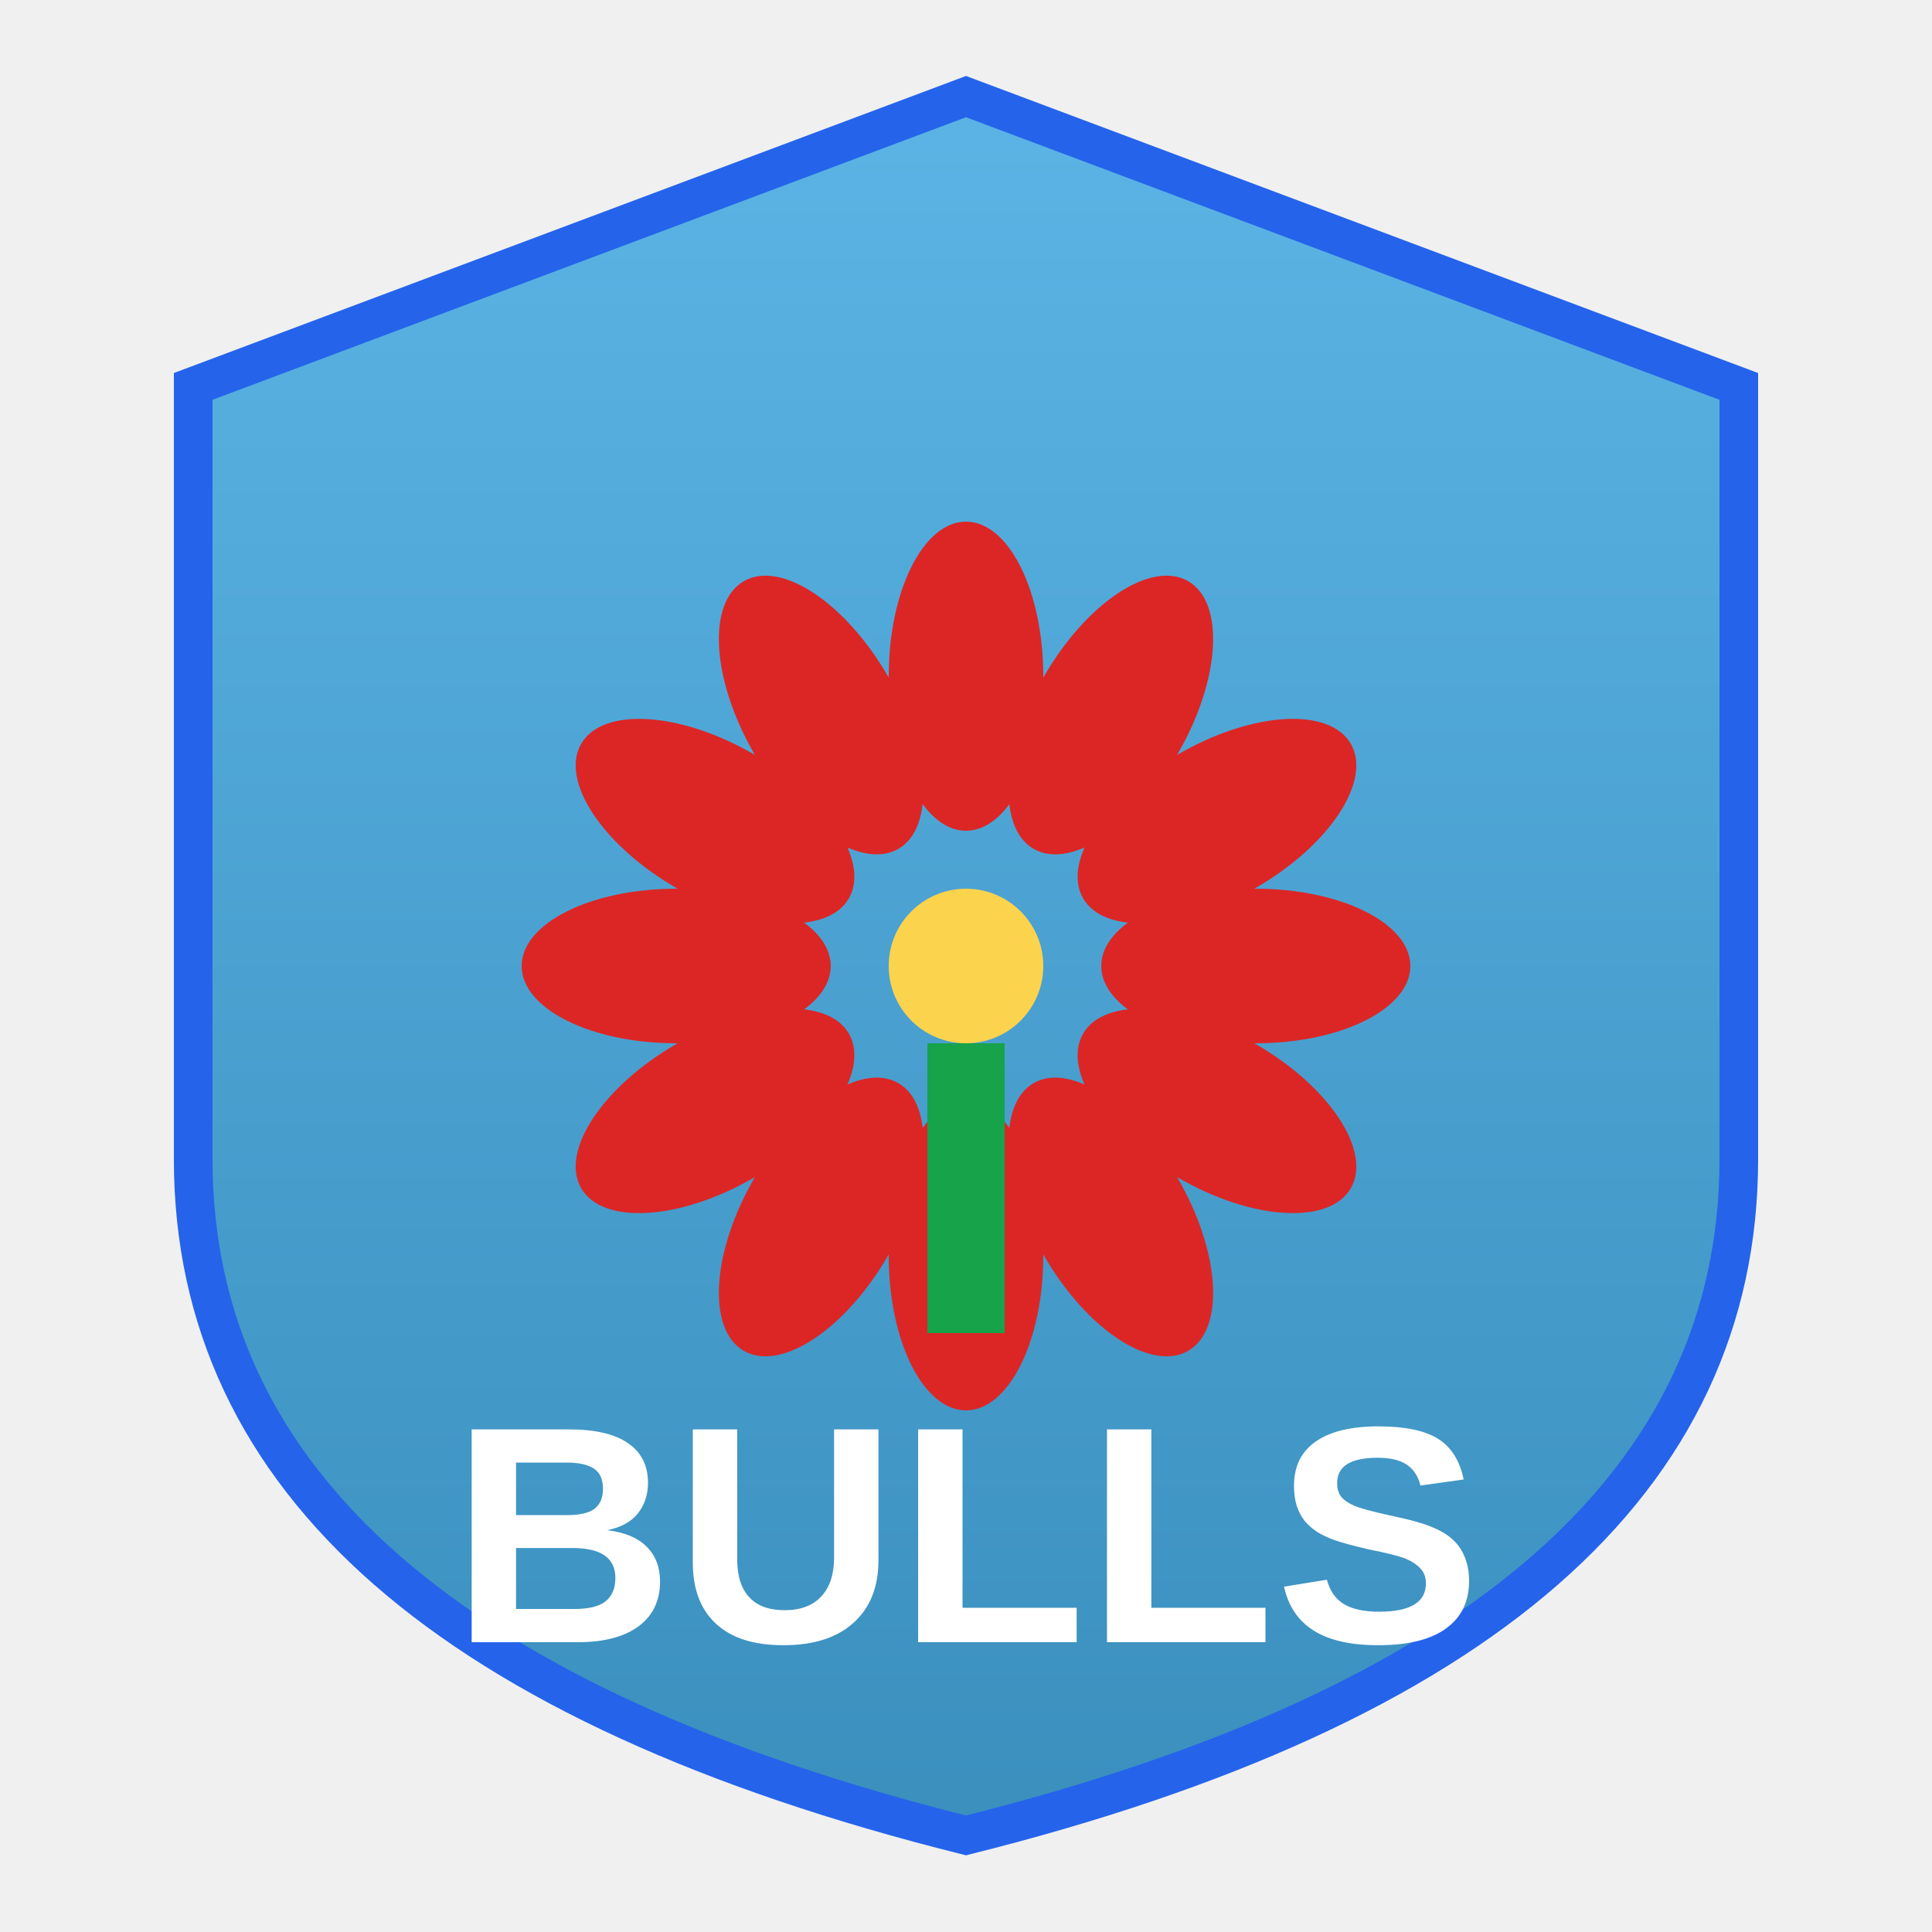
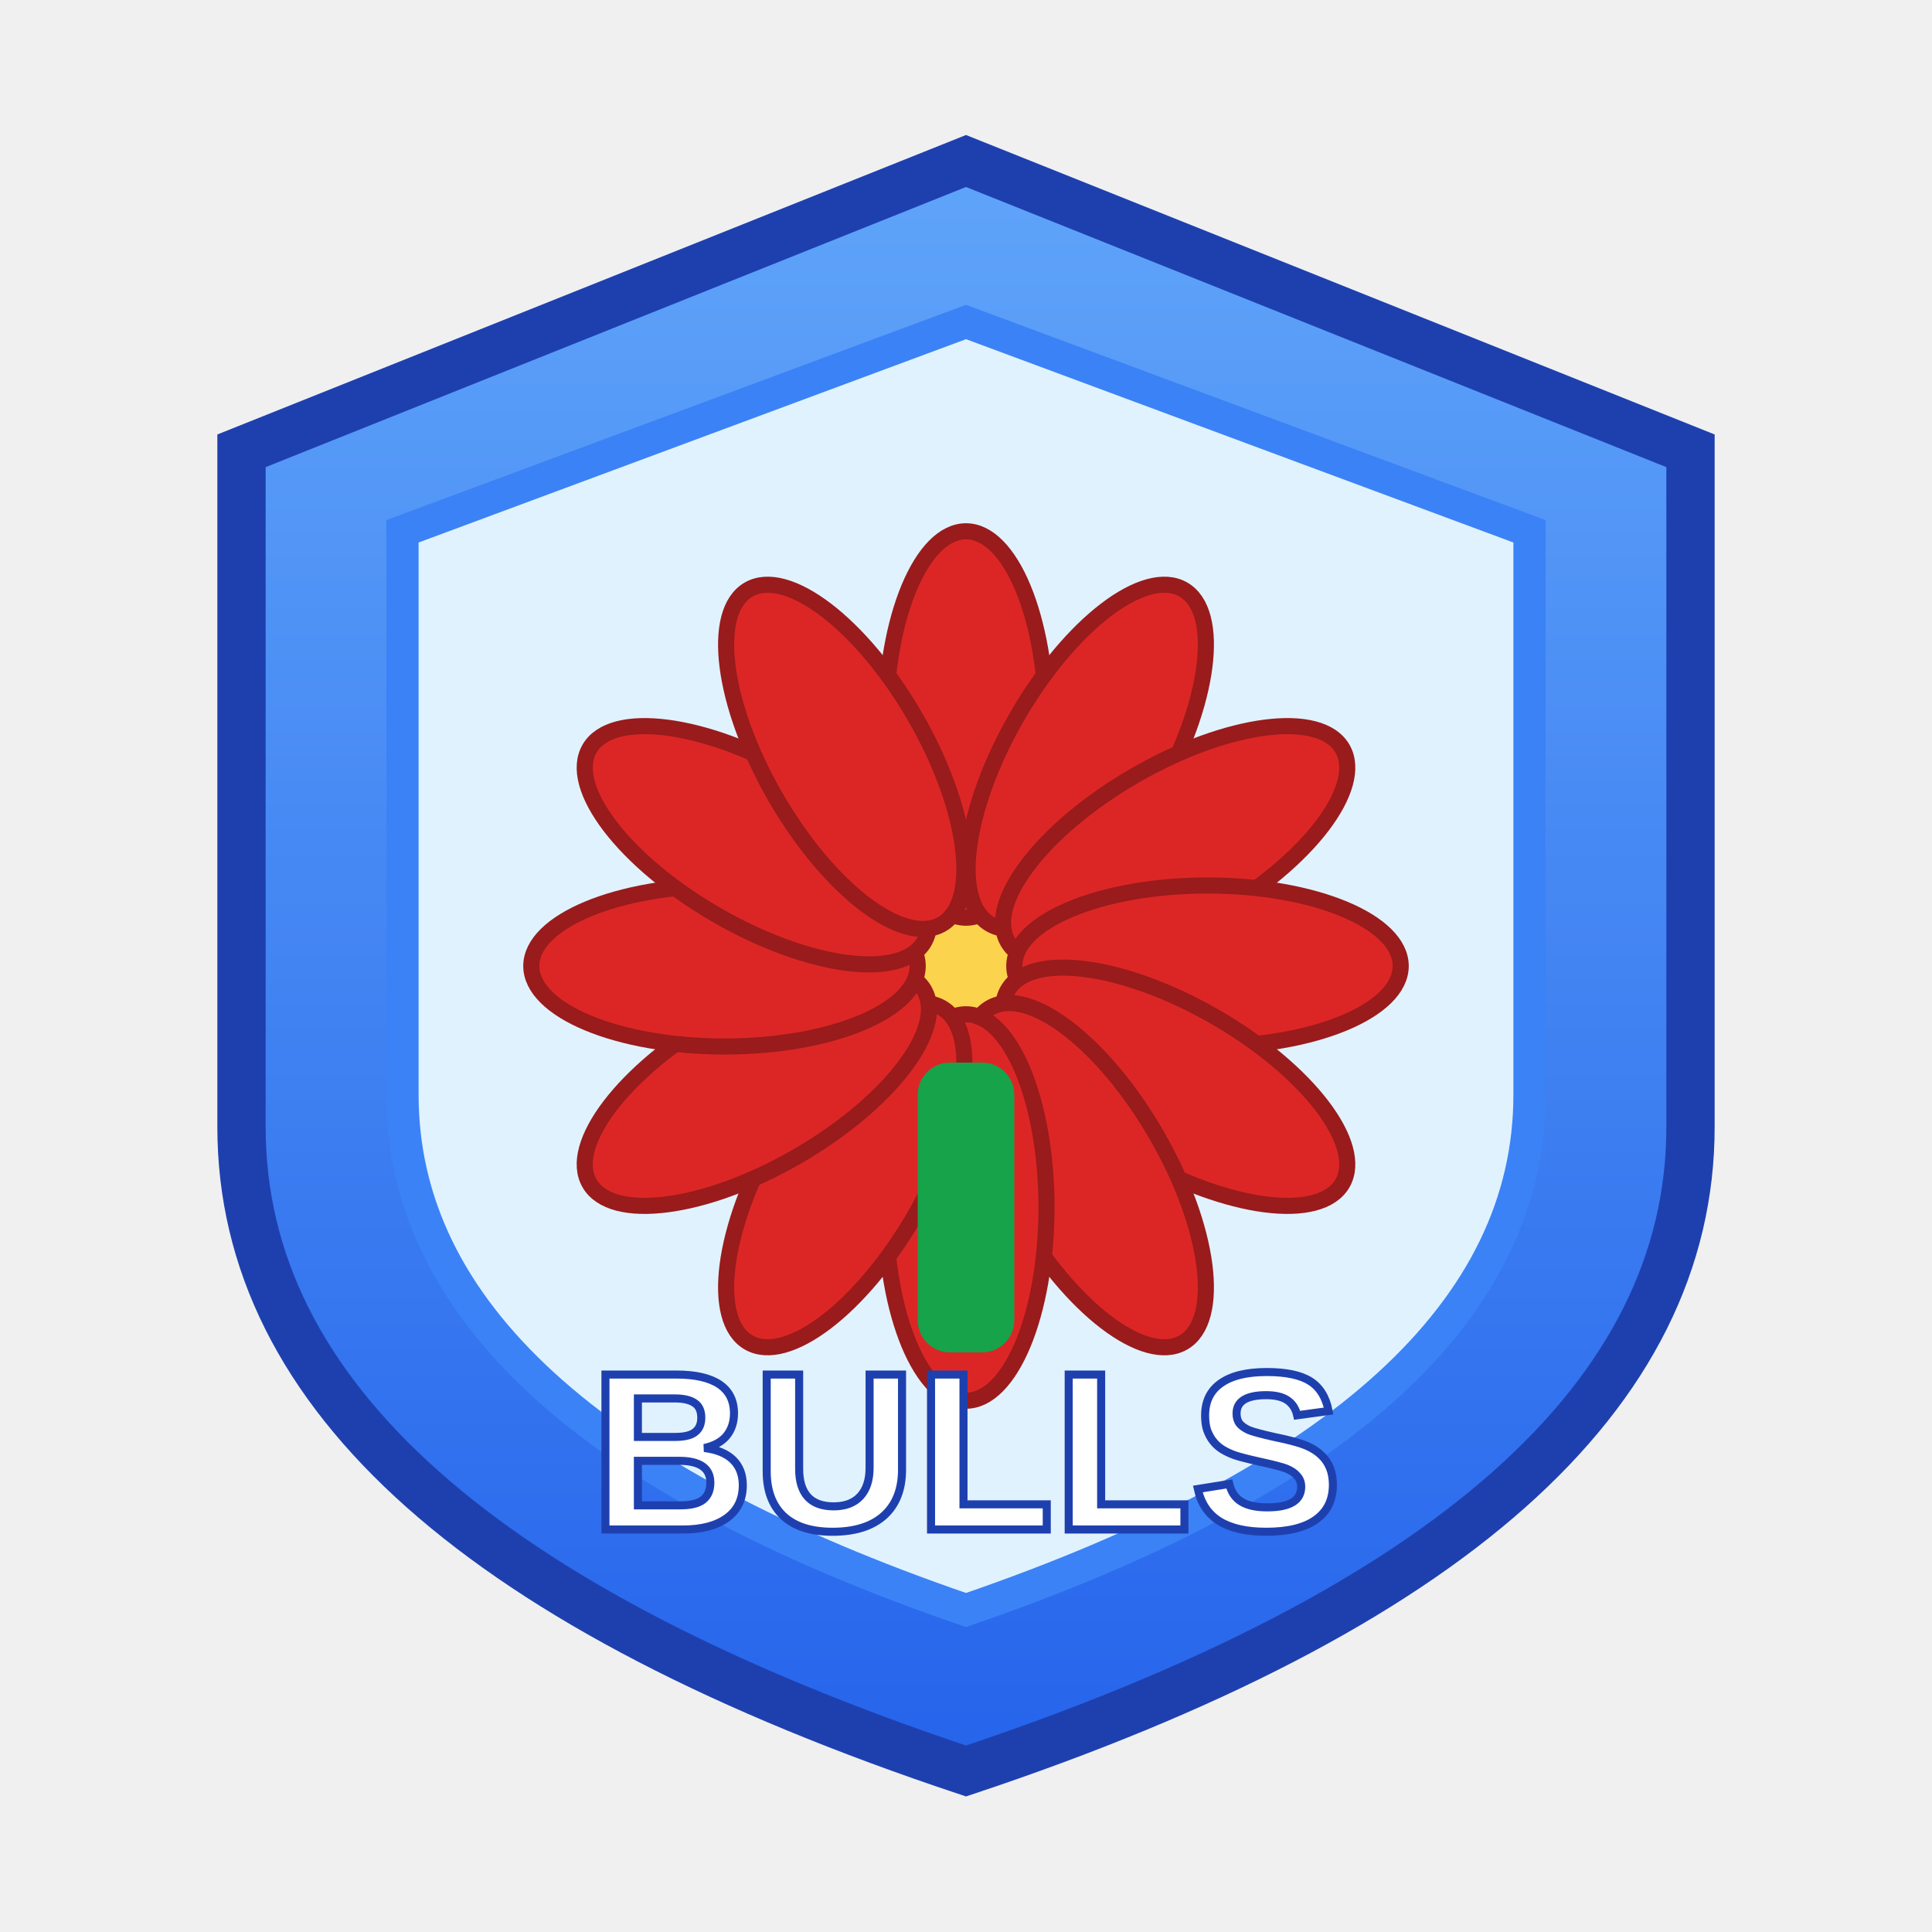
- <svg xmlns="http://www.w3.org/2000/svg" viewBox="0 0 100 100">
+ <svg xmlns="http://www.w3.org/2000/svg" viewBox="0 0 120 120">
  <defs>
-     <linearGradient id="blueGrad" x1="0%" y1="0%" x2="0%" y2="100%">
-       <stop offset="0%" style="stop-color:#5BB4E5;stop-opacity:1" />
-       <stop offset="100%" style="stop-color:#3A8FBD;stop-opacity:1" />
+     <linearGradient id="blueShield" x1="0%" y1="0%" x2="0%" y2="100%">
+       <stop offset="0%" style="stop-color:#60A5FA;stop-opacity:1" />
+       <stop offset="100%" style="stop-color:#2563EB;stop-opacity:1" />
    </linearGradient>
  </defs>
-   <path d="M 50 5 L 90 20 L 90 60 Q 90 85 50 95 Q 10 85 10 60 L 10 20 Z" fill="url(#blueGrad)" stroke="#2563EB" stroke-width="2" />
-   <circle cx="50" cy="50" r="4" fill="#FCD34D" />
-   <g fill="#DC2626">
-     <ellipse cx="50" cy="35" rx="4" ry="8" transform="rotate(0 50 50)" />
-     <ellipse cx="50" cy="35" rx="4" ry="8" transform="rotate(30 50 50)" />
-     <ellipse cx="50" cy="35" rx="4" ry="8" transform="rotate(60 50 50)" />
-     <ellipse cx="50" cy="35" rx="4" ry="8" transform="rotate(90 50 50)" />
-     <ellipse cx="50" cy="35" rx="4" ry="8" transform="rotate(120 50 50)" />
-     <ellipse cx="50" cy="35" rx="4" ry="8" transform="rotate(150 50 50)" />
-     <ellipse cx="50" cy="35" rx="4" ry="8" transform="rotate(180 50 50)" />
-     <ellipse cx="50" cy="35" rx="4" ry="8" transform="rotate(210 50 50)" />
-     <ellipse cx="50" cy="35" rx="4" ry="8" transform="rotate(240 50 50)" />
-     <ellipse cx="50" cy="35" rx="4" ry="8" transform="rotate(270 50 50)" />
-     <ellipse cx="50" cy="35" rx="4" ry="8" transform="rotate(300 50 50)" />
-     <ellipse cx="50" cy="35" rx="4" ry="8" transform="rotate(330 50 50)" />
+   <path d="M 60 10 L 105 28 L 105 70 Q 105 95 60 110 Q 15 95 15 70 L 15 28 Z" fill="url(#blueShield)" stroke="#1E40AF" stroke-width="3" />
+   <path d="M 60 20 L 95 33 L 95 68 Q 95 88 60 100 Q 25 88 25 68 L 25 33 Z" fill="#E0F2FE" stroke="#3B82F6" stroke-width="2" />
+   <circle cx="60" cy="60" r="6" fill="#FCD34D" />
+   <g fill="#DC2626" stroke="#991B1B" stroke-width="1">
+     <ellipse cx="60" cy="45" rx="5" ry="12" />
+     <ellipse cx="60" cy="45" rx="5" ry="12" transform="rotate(30 60 60)" />
+     <ellipse cx="60" cy="45" rx="5" ry="12" transform="rotate(60 60 60)" />
+     <ellipse cx="60" cy="45" rx="5" ry="12" transform="rotate(90 60 60)" />
+     <ellipse cx="60" cy="45" rx="5" ry="12" transform="rotate(120 60 60)" />
+     <ellipse cx="60" cy="45" rx="5" ry="12" transform="rotate(150 60 60)" />
+     <ellipse cx="60" cy="45" rx="5" ry="12" transform="rotate(180 60 60)" />
+     <ellipse cx="60" cy="45" rx="5" ry="12" transform="rotate(210 60 60)" />
+     <ellipse cx="60" cy="45" rx="5" ry="12" transform="rotate(240 60 60)" />
+     <ellipse cx="60" cy="45" rx="5" ry="12" transform="rotate(270 60 60)" />
+     <ellipse cx="60" cy="45" rx="5" ry="12" transform="rotate(300 60 60)" />
+     <ellipse cx="60" cy="45" rx="5" ry="12" transform="rotate(330 60 60)" />
  </g>
-   <rect x="48" y="54" width="4" height="15" fill="#16A34A" />
-   <text x="50" y="85" font-family="Arial, sans-serif" font-size="16" font-weight="bold" fill="white" text-anchor="middle">BULLS</text>
+   <rect x="57" y="66" width="6" height="18" fill="#16A34A" rx="2" />
+   <text x="60" y="95" font-family="Arial, sans-serif" font-size="14" font-weight="bold" fill="white" text-anchor="middle" stroke="#1E40AF" stroke-width="0.5">BULLS</text>
</svg>
